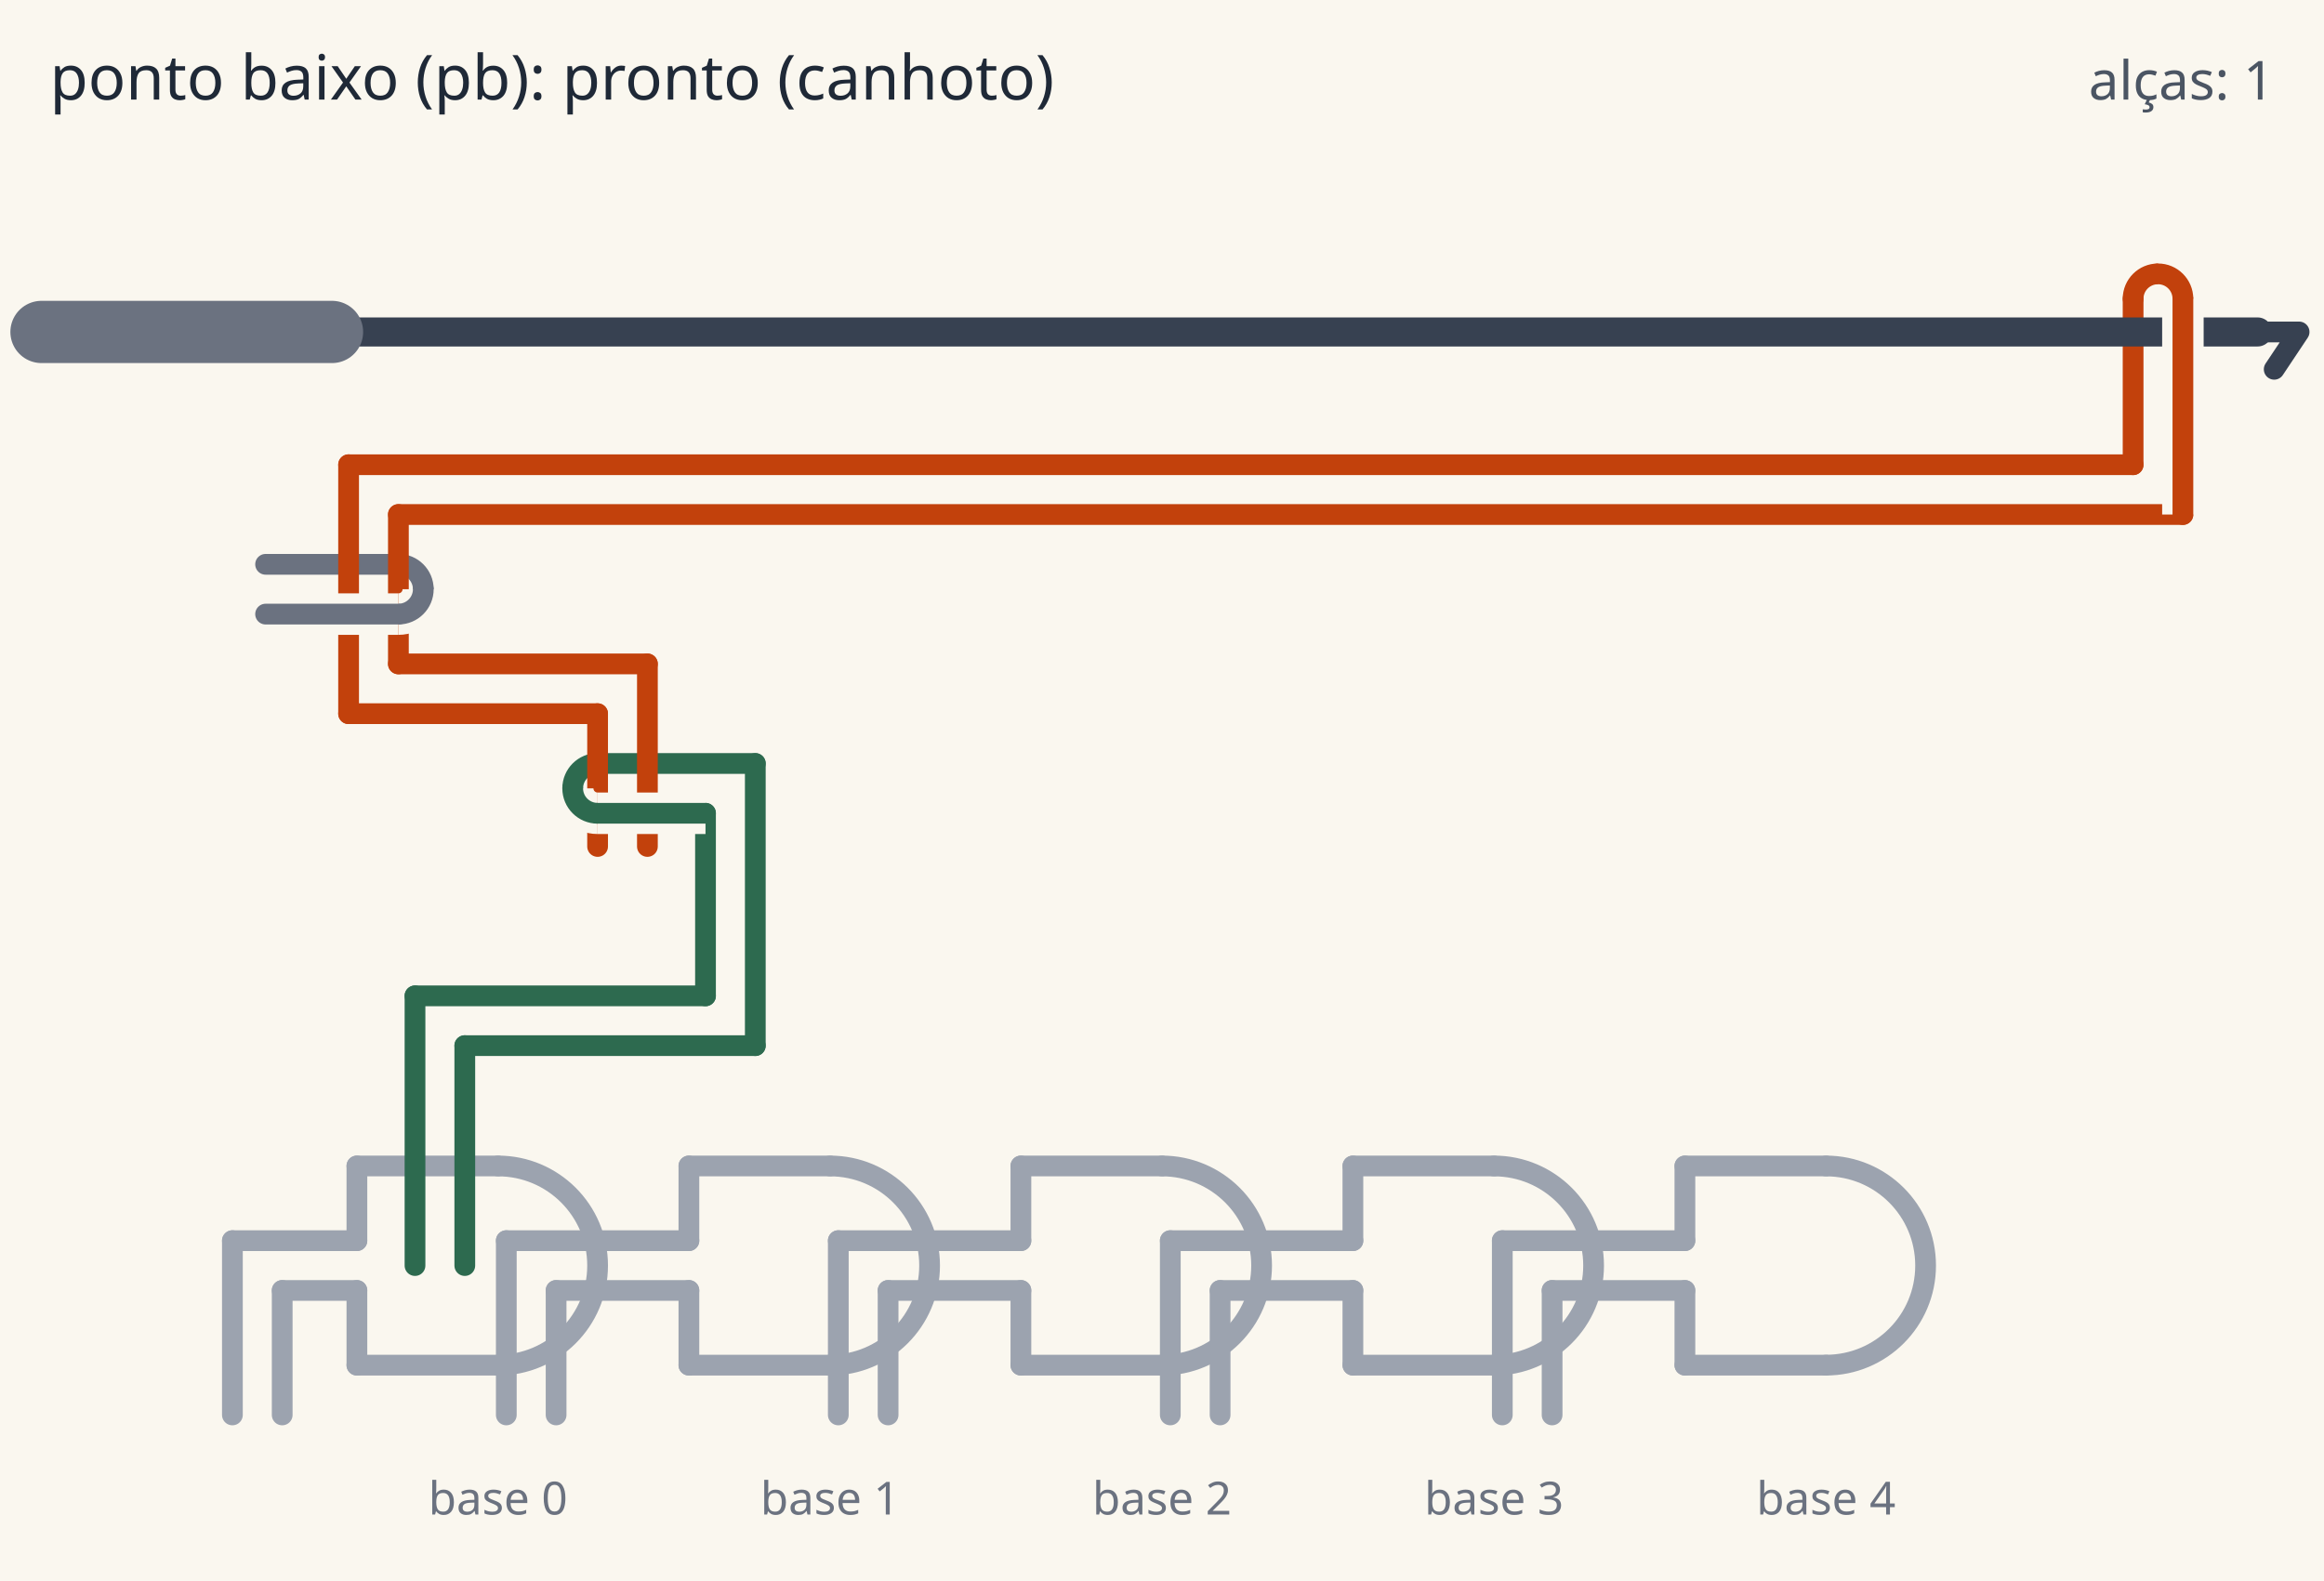
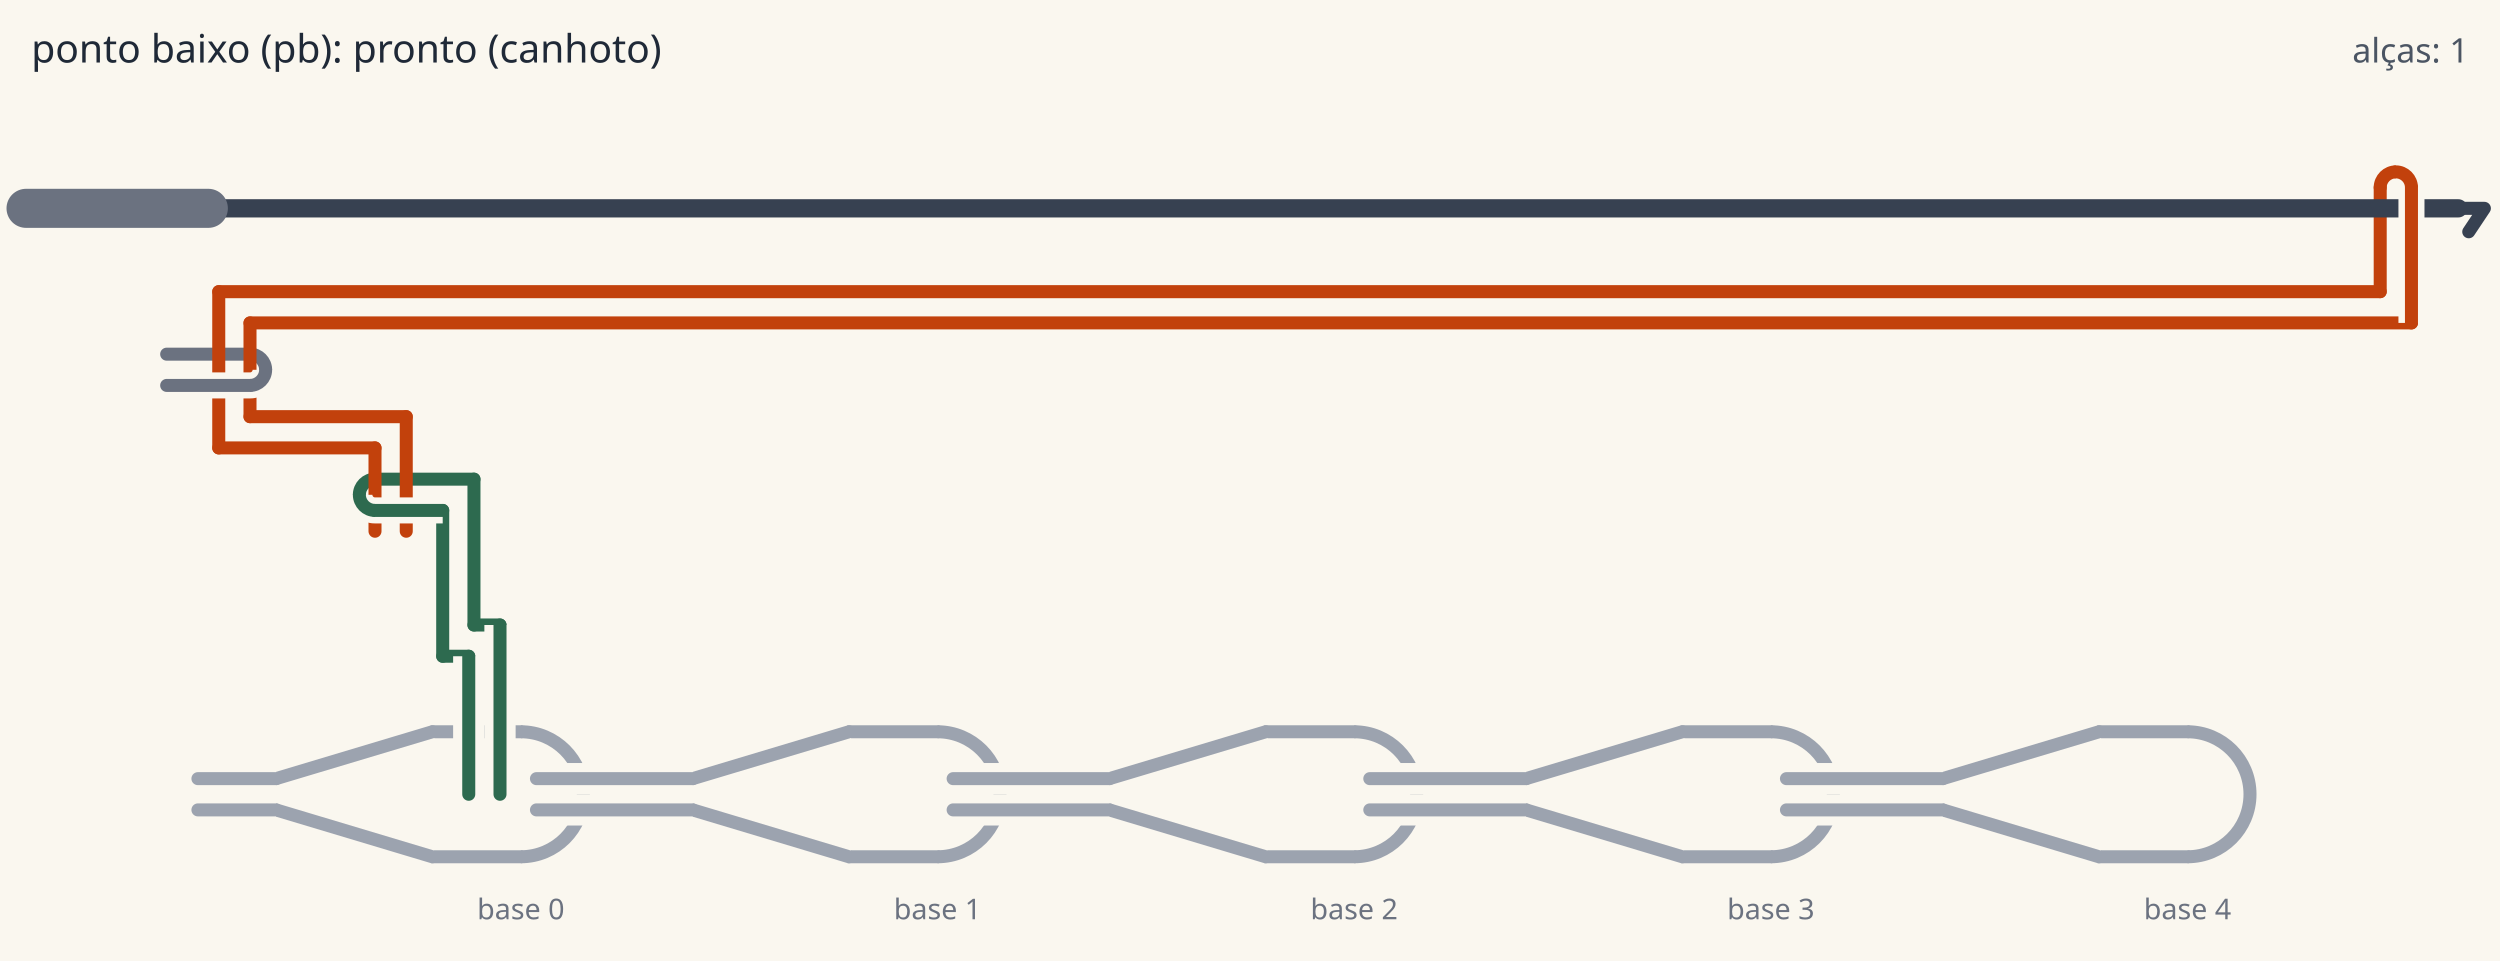
- <svg xmlns="http://www.w3.org/2000/svg" viewBox="0 0 560.0 381.0" width="560.0" height="381.0" font-family="sans-serif">
+ <svg xmlns="http://www.w3.org/2000/svg" viewBox="0 0 960.0 369.0" width="960.0" height="369.0" font-family="sans-serif">
  <rect width="100%" height="100%" fill="#faf7ef" />
  <text x="12" y="24" font-size="15" fill="#1f2937">ponto baixo (pb): pronto (canhoto)</text>
-   <text x="548.0" y="24" font-size="13" text-anchor="end" fill="#4b5563">alças: 1</text>
-   <text x="120.0" y="365.0" font-size="11" text-anchor="middle" fill="#6b7280">base 0</text>
-   <text x="200.0" y="365.0" font-size="11" text-anchor="middle" fill="#6b7280">base 1</text>
-   <text x="280.0" y="365.0" font-size="11" text-anchor="middle" fill="#6b7280">base 2</text>
-   <text x="360.0" y="365.0" font-size="11" text-anchor="middle" fill="#6b7280">base 3</text>
-   <text x="440.0" y="365.0" font-size="11" text-anchor="middle" fill="#6b7280">base 4</text>
+   <text x="948.0" y="24" font-size="13" text-anchor="end" fill="#4b5563">alças: 1</text>
+   <text x="200.0" y="353.0" font-size="11" text-anchor="middle" fill="#6b7280">base 0</text>
+   <text x="360.0" y="353.0" font-size="11" text-anchor="middle" fill="#6b7280">base 1</text>
+   <text x="520.0" y="353.0" font-size="11" text-anchor="middle" fill="#6b7280">base 2</text>
+   <text x="680.0" y="353.0" font-size="11" text-anchor="middle" fill="#6b7280">base 3</text>
+   <text x="840.0" y="353.0" font-size="11" text-anchor="middle" fill="#6b7280">base 4</text>
  <path data-bend="0" data-side="back" d="M 96.0 136.0 A 6 6 0 0 1 102.0 142.0" fill="none" stroke="#6b7280" stroke-width="5" stroke-linecap="round" />
  <line data-pair="0" data-side="back" data-seg="0" data-loop="0" data-kind="initial" data-on-hook="0" data-part="back" data-cx="96.0" data-cy="142.0" data-hx="83.0" data-hw="19.0" x1="96.0" y1="136.0" x2="64.0" y2="136.0" stroke="#6b7280" stroke-width="5" stroke-linecap="round" />
  <path data-bend="1" data-side="back" d="M 144.0 184.0 A 6 6 0 0 0 138.0 190.0" fill="none" stroke="#2d6a4f" stroke-width="5" stroke-linecap="round" />
  <line data-pair="1" data-side="back" data-seg="0" data-loop="1" data-kind="pulled" data-on-hook="0" data-part="back" data-cx="144.0" data-cy="190.0" data-hx="157.0" data-hw="19.0" x1="144.0" y1="184.0" x2="182.0" y2="184.0" stroke="#2d6a4f" stroke-width="5" stroke-linecap="round" />
-   <path data-bend="2" data-side="back" d="M 514.0 72 A 6 6 0 0 1 520.0 66" fill="none" stroke="#c2410c" stroke-width="5" stroke-linecap="round" />
-   <line data-pair="2" data-side="back" data-seg="0" data-strand="2" data-draw="1" data-loop="2" data-kind="yo" data-on-hook="1" data-part="back" data-cx="520.0" data-cy="80" x1="514.0" y1="72.0" x2="514.0" y2="112.0" stroke="#c2410c" stroke-width="5" stroke-linecap="round" />
-   <line data-hook="1" x1="16.0" y1="80" x2="544.0" y2="80" stroke="#374151" stroke-width="7" stroke-linecap="round" />
+   <path data-bend="2" data-side="back" d="M 914.0 72 A 6 6 0 0 1 920.0 66" fill="none" stroke="#c2410c" stroke-width="5" stroke-linecap="round" />
+   <line data-pair="2" data-side="back" data-seg="0" data-strand="2" data-draw="1" data-loop="2" data-kind="yo" data-on-hook="1" data-part="back" data-cx="920.0" data-cy="80" x1="914.0" y1="72.0" x2="914.0" y2="112.0" stroke="#c2410c" stroke-width="5" stroke-linecap="round" />
+   <line data-hook="1" x1="16.0" y1="80" x2="944.0" y2="80" stroke="#374151" stroke-width="7" stroke-linecap="round" />
  <line data-hook-handle="1" x1="10.0" y1="80" x2="80.0" y2="80" stroke="#6b7280" stroke-width="15" stroke-linecap="round" />
-   <path data-hook-tip="1" d="M 542.0 80 L 554.0 80 L 548.0 89" fill="none" stroke="#374151" stroke-width="5" stroke-linecap="round" stroke-linejoin="round" />
-   <path data-base-top="0" data-cx="120.0" data-cy="305.0" data-hx="115.0" data-hw="21.0" d="M 120.0 281.0 A 24 24 0 0 1 120.0 329.0" fill="none" stroke="#9ca3af" stroke-width="5" stroke-linecap="round" />
-   <path data-base-top="1" data-cx="200.0" data-cy="305.0" data-hx="195.0" data-hw="21.0" d="M 200.0 281.0 A 24 24 0 0 1 200.0 329.0" fill="none" stroke="#9ca3af" stroke-width="5" stroke-linecap="round" />
-   <path data-base-top="2" data-cx="280.0" data-cy="305.0" data-hx="275.0" data-hw="21.0" d="M 280.0 281.0 A 24 24 0 0 1 280.0 329.0" fill="none" stroke="#9ca3af" stroke-width="5" stroke-linecap="round" />
-   <path data-base-top="3" data-cx="360.0" data-cy="305.0" data-hx="355.0" data-hw="21.0" d="M 360.0 281.0 A 24 24 0 0 1 360.0 329.0" fill="none" stroke="#9ca3af" stroke-width="5" stroke-linecap="round" />
-   <path data-base-top="4" data-cx="440.0" data-cy="305.0" data-hx="435.0" data-hw="21.0" d="M 440.0 281.0 A 24 24 0 0 1 440.0 329.0" fill="none" stroke="#9ca3af" stroke-width="5" stroke-linecap="round" />
-   <line data-base-line="0" data-seg="0" x1="120.0" y1="281.0" x2="86.0" y2="281.0" stroke="#9ca3af" stroke-width="5" stroke-linecap="round" />
-   <line data-base-line="0" data-seg="1" x1="86.0" y1="281.0" x2="86.0" y2="299.0" stroke="#9ca3af" stroke-width="5" stroke-linecap="round" />
-   <line data-base-line="0" data-seg="2" x1="86.0" y1="299.0" x2="56.0" y2="299.0" stroke="#9ca3af" stroke-width="5" stroke-linecap="round" />
-   <line data-base-line="0" data-seg="3" x1="56.0" y1="299.0" x2="56.0" y2="341.0" stroke="#9ca3af" stroke-width="5" stroke-linecap="round" />
-   <line data-base-line="0" data-seg="4" x1="120.0" y1="329.0" x2="86.0" y2="329.0" stroke="#9ca3af" stroke-width="5" stroke-linecap="round" />
-   <line data-base-line="0" data-seg="5" x1="86.0" y1="329.0" x2="86.0" y2="311.0" stroke="#9ca3af" stroke-width="5" stroke-linecap="round" />
-   <line data-base-line="0" data-seg="6" x1="86.0" y1="311.0" x2="68.0" y2="311.0" stroke="#9ca3af" stroke-width="5" stroke-linecap="round" />
-   <line data-base-line="0" data-seg="7" x1="68.0" y1="311.0" x2="68.0" y2="341.0" stroke="#9ca3af" stroke-width="5" stroke-linecap="round" />
-   <line data-base-line="1" data-seg="0" x1="200.0" y1="281.0" x2="166.0" y2="281.0" stroke="#9ca3af" stroke-width="5" stroke-linecap="round" />
-   <line data-base-line="1" data-seg="1" x1="166.0" y1="281.0" x2="166.0" y2="299.0" stroke="#9ca3af" stroke-width="5" stroke-linecap="round" />
-   <line data-base-line="1" data-seg="2" x1="166.0" y1="299.0" x2="122.0" y2="299.0" stroke="#9ca3af" stroke-width="5" stroke-linecap="round" />
-   <line data-base-line="1" data-seg="3" x1="122.0" y1="299.0" x2="122.0" y2="341.0" stroke="#9ca3af" stroke-width="5" stroke-linecap="round" />
-   <line data-base-line="1" data-seg="4" x1="200.0" y1="329.0" x2="166.0" y2="329.0" stroke="#9ca3af" stroke-width="5" stroke-linecap="round" />
-   <line data-base-line="1" data-seg="5" x1="166.0" y1="329.0" x2="166.0" y2="311.0" stroke="#9ca3af" stroke-width="5" stroke-linecap="round" />
-   <line data-base-line="1" data-seg="6" x1="166.0" y1="311.0" x2="134.0" y2="311.0" stroke="#9ca3af" stroke-width="5" stroke-linecap="round" />
-   <line data-base-line="1" data-seg="7" x1="134.0" y1="311.0" x2="134.0" y2="341.0" stroke="#9ca3af" stroke-width="5" stroke-linecap="round" />
-   <line data-base-line="2" data-seg="0" x1="280.0" y1="281.0" x2="246.0" y2="281.0" stroke="#9ca3af" stroke-width="5" stroke-linecap="round" />
-   <line data-base-line="2" data-seg="1" x1="246.0" y1="281.0" x2="246.0" y2="299.0" stroke="#9ca3af" stroke-width="5" stroke-linecap="round" />
-   <line data-base-line="2" data-seg="2" x1="246.0" y1="299.0" x2="202.0" y2="299.0" stroke="#9ca3af" stroke-width="5" stroke-linecap="round" />
-   <line data-base-line="2" data-seg="3" x1="202.0" y1="299.0" x2="202.0" y2="341.0" stroke="#9ca3af" stroke-width="5" stroke-linecap="round" />
-   <line data-base-line="2" data-seg="4" x1="280.0" y1="329.0" x2="246.0" y2="329.0" stroke="#9ca3af" stroke-width="5" stroke-linecap="round" />
-   <line data-base-line="2" data-seg="5" x1="246.0" y1="329.0" x2="246.0" y2="311.0" stroke="#9ca3af" stroke-width="5" stroke-linecap="round" />
-   <line data-base-line="2" data-seg="6" x1="246.0" y1="311.0" x2="214.0" y2="311.0" stroke="#9ca3af" stroke-width="5" stroke-linecap="round" />
-   <line data-base-line="2" data-seg="7" x1="214.0" y1="311.0" x2="214.0" y2="341.0" stroke="#9ca3af" stroke-width="5" stroke-linecap="round" />
-   <line data-base-line="3" data-seg="0" x1="360.0" y1="281.0" x2="326.0" y2="281.0" stroke="#9ca3af" stroke-width="5" stroke-linecap="round" />
-   <line data-base-line="3" data-seg="1" x1="326.0" y1="281.0" x2="326.0" y2="299.0" stroke="#9ca3af" stroke-width="5" stroke-linecap="round" />
-   <line data-base-line="3" data-seg="2" x1="326.0" y1="299.0" x2="282.0" y2="299.0" stroke="#9ca3af" stroke-width="5" stroke-linecap="round" />
-   <line data-base-line="3" data-seg="3" x1="282.0" y1="299.0" x2="282.0" y2="341.0" stroke="#9ca3af" stroke-width="5" stroke-linecap="round" />
-   <line data-base-line="3" data-seg="4" x1="360.0" y1="329.0" x2="326.0" y2="329.0" stroke="#9ca3af" stroke-width="5" stroke-linecap="round" />
-   <line data-base-line="3" data-seg="5" x1="326.0" y1="329.0" x2="326.0" y2="311.0" stroke="#9ca3af" stroke-width="5" stroke-linecap="round" />
-   <line data-base-line="3" data-seg="6" x1="326.0" y1="311.0" x2="294.0" y2="311.0" stroke="#9ca3af" stroke-width="5" stroke-linecap="round" />
-   <line data-base-line="3" data-seg="7" x1="294.0" y1="311.0" x2="294.0" y2="341.0" stroke="#9ca3af" stroke-width="5" stroke-linecap="round" />
-   <line data-base-line="4" data-seg="0" x1="440.0" y1="281.0" x2="406.0" y2="281.0" stroke="#9ca3af" stroke-width="5" stroke-linecap="round" />
-   <line data-base-line="4" data-seg="1" x1="406.0" y1="281.0" x2="406.0" y2="299.0" stroke="#9ca3af" stroke-width="5" stroke-linecap="round" />
-   <line data-base-line="4" data-seg="2" x1="406.0" y1="299.0" x2="362.0" y2="299.0" stroke="#9ca3af" stroke-width="5" stroke-linecap="round" />
-   <line data-base-line="4" data-seg="3" x1="362.0" y1="299.0" x2="362.0" y2="341.0" stroke="#9ca3af" stroke-width="5" stroke-linecap="round" />
-   <line data-base-line="4" data-seg="4" x1="440.0" y1="329.0" x2="406.0" y2="329.0" stroke="#9ca3af" stroke-width="5" stroke-linecap="round" />
-   <line data-base-line="4" data-seg="5" x1="406.0" y1="329.0" x2="406.0" y2="311.0" stroke="#9ca3af" stroke-width="5" stroke-linecap="round" />
-   <line data-base-line="4" data-seg="6" x1="406.0" y1="311.0" x2="374.0" y2="311.0" stroke="#9ca3af" stroke-width="5" stroke-linecap="round" />
-   <line data-base-line="4" data-seg="7" x1="374.0" y1="311.0" x2="374.0" y2="341.0" stroke="#9ca3af" stroke-width="5" stroke-linecap="round" />
-   <line data-pair="1" data-side="back" data-seg="1" data-leg="1" data-base="0" x1="182.0" y1="184.0" x2="182.0" y2="252.0" stroke="#2d6a4f" stroke-width="5" stroke-linecap="round" />
-   <line data-pair="1" data-side="back" data-seg="2" data-leg="1" data-base="0" x1="182.0" y1="252.0" x2="112.0" y2="252.0" stroke="#2d6a4f" stroke-width="5" stroke-linecap="round" />
-   <line data-pair="1" data-side="back" data-seg="3" data-leg="1" data-base="0" x1="112.0" y1="252.0" x2="112.0" y2="305.0" stroke="#2d6a4f" stroke-width="5" stroke-linecap="round" />
-   <line data-pair="1" data-side="front" data-seg="1" data-leg="1" data-base="0" x1="170.0" y1="196.0" x2="170.0" y2="240.0" stroke="#2d6a4f" stroke-width="5" stroke-linecap="round" />
-   <line data-pair="1" data-side="front" data-seg="2" data-leg="1" data-base="0" x1="170.0" y1="240.0" x2="100.0" y2="240.0" stroke="#2d6a4f" stroke-width="5" stroke-linecap="round" />
-   <line data-pair="1" data-side="front" data-seg="3" data-leg="1" data-base="0" x1="100.0" y1="240.0" x2="100.0" y2="305.0" stroke="#2d6a4f" stroke-width="5" stroke-linecap="round" />
-   <line data-pair="2" data-side="back" data-seg="1" data-strand="2" data-draw="1" x1="514.0" y1="112.0" x2="84.0" y2="112.0" stroke="#c2410c" stroke-width="5" stroke-linecap="round" />
+   <path data-hook-tip="1" d="M 942.0 80 L 954.0 80 L 948.0 89" fill="none" stroke="#374151" stroke-width="5" stroke-linecap="round" stroke-linejoin="round" />
+   <path data-base-top="0" data-cx="200.0" data-cy="305.0" data-hx="195.0" data-hw="21.0" d="M 200.0 281.0 A 24 24 0 0 1 200.0 329.0" fill="none" stroke="#9ca3af" stroke-width="5" stroke-linecap="round" />
+   <path data-base-top="1" data-cx="360.0" data-cy="305.0" data-hx="355.0" data-hw="21.0" d="M 360.0 281.0 A 24 24 0 0 1 360.0 329.0" fill="none" stroke="#9ca3af" stroke-width="5" stroke-linecap="round" />
+   <path data-base-top="2" data-cx="520.0" data-cy="305.0" data-hx="515.0" data-hw="21.0" d="M 520.0 281.0 A 24 24 0 0 1 520.0 329.0" fill="none" stroke="#9ca3af" stroke-width="5" stroke-linecap="round" />
+   <path data-base-top="3" data-cx="680.0" data-cy="305.0" data-hx="675.0" data-hw="21.0" d="M 680.0 281.0 A 24 24 0 0 1 680.0 329.0" fill="none" stroke="#9ca3af" stroke-width="5" stroke-linecap="round" />
+   <path data-base-top="4" data-cx="840.0" data-cy="305.0" data-hx="835.0" data-hw="21.0" d="M 840.0 281.0 A 24 24 0 0 1 840.0 329.0" fill="none" stroke="#9ca3af" stroke-width="5" stroke-linecap="round" />
+   <line x1="200.0" y1="281.0" x2="166.0" y2="281.0" stroke="#faf7ef" stroke-width="12" stroke-linecap="butt" />
+   <line data-base-line="0" data-seg="0" x1="200.0" y1="281.0" x2="166.0" y2="281.0" stroke="#9ca3af" stroke-width="5" stroke-linecap="round" />
+   <line x1="166.0" y1="281.0" x2="106.0" y2="299.0" stroke="#faf7ef" stroke-width="12" stroke-linecap="butt" />
+   <line data-base-line="0" data-seg="1" x1="166.0" y1="281.0" x2="106.0" y2="299.0" stroke="#9ca3af" stroke-width="5" stroke-linecap="round" />
+   <line x1="106.0" y1="299.0" x2="76.0" y2="299.0" stroke="#faf7ef" stroke-width="12" stroke-linecap="butt" />
+   <line data-base-line="0" data-seg="2" x1="106.0" y1="299.0" x2="76.0" y2="299.0" stroke="#9ca3af" stroke-width="5" stroke-linecap="round" />
+   <line x1="200.0" y1="329.0" x2="166.0" y2="329.0" stroke="#faf7ef" stroke-width="12" stroke-linecap="butt" />
+   <line data-base-line="0" data-seg="3" x1="200.0" y1="329.0" x2="166.0" y2="329.0" stroke="#9ca3af" stroke-width="5" stroke-linecap="round" />
+   <line x1="166.0" y1="329.0" x2="106.0" y2="311.0" stroke="#faf7ef" stroke-width="12" stroke-linecap="butt" />
+   <line data-base-line="0" data-seg="4" x1="166.0" y1="329.0" x2="106.0" y2="311.0" stroke="#9ca3af" stroke-width="5" stroke-linecap="round" />
+   <line x1="106.0" y1="311.0" x2="76.0" y2="311.0" stroke="#faf7ef" stroke-width="12" stroke-linecap="butt" />
+   <line data-base-line="0" data-seg="5" x1="106.0" y1="311.0" x2="76.0" y2="311.0" stroke="#9ca3af" stroke-width="5" stroke-linecap="round" />
+   <line x1="360.0" y1="281.0" x2="326.0" y2="281.0" stroke="#faf7ef" stroke-width="12" stroke-linecap="butt" />
+   <line data-base-line="1" data-seg="0" x1="360.0" y1="281.0" x2="326.0" y2="281.0" stroke="#9ca3af" stroke-width="5" stroke-linecap="round" />
+   <line x1="326.0" y1="281.0" x2="266.0" y2="299.0" stroke="#faf7ef" stroke-width="12" stroke-linecap="butt" />
+   <line data-base-line="1" data-seg="1" x1="326.0" y1="281.0" x2="266.0" y2="299.0" stroke="#9ca3af" stroke-width="5" stroke-linecap="round" />
+   <line x1="266.0" y1="299.0" x2="206.0" y2="299.0" stroke="#faf7ef" stroke-width="12" stroke-linecap="butt" />
+   <line data-base-line="1" data-seg="2" x1="266.0" y1="299.0" x2="206.0" y2="299.0" stroke="#9ca3af" stroke-width="5" stroke-linecap="round" />
+   <line x1="360.0" y1="329.0" x2="326.0" y2="329.0" stroke="#faf7ef" stroke-width="12" stroke-linecap="butt" />
+   <line data-base-line="1" data-seg="3" x1="360.0" y1="329.0" x2="326.0" y2="329.0" stroke="#9ca3af" stroke-width="5" stroke-linecap="round" />
+   <line x1="326.0" y1="329.0" x2="266.0" y2="311.0" stroke="#faf7ef" stroke-width="12" stroke-linecap="butt" />
+   <line data-base-line="1" data-seg="4" x1="326.0" y1="329.0" x2="266.0" y2="311.0" stroke="#9ca3af" stroke-width="5" stroke-linecap="round" />
+   <line x1="266.0" y1="311.0" x2="206.0" y2="311.0" stroke="#faf7ef" stroke-width="12" stroke-linecap="butt" />
+   <line data-base-line="1" data-seg="5" x1="266.0" y1="311.0" x2="206.0" y2="311.0" stroke="#9ca3af" stroke-width="5" stroke-linecap="round" />
+   <line x1="520.0" y1="281.0" x2="486.0" y2="281.0" stroke="#faf7ef" stroke-width="12" stroke-linecap="butt" />
+   <line data-base-line="2" data-seg="0" x1="520.0" y1="281.0" x2="486.0" y2="281.0" stroke="#9ca3af" stroke-width="5" stroke-linecap="round" />
+   <line x1="486.0" y1="281.0" x2="426.0" y2="299.0" stroke="#faf7ef" stroke-width="12" stroke-linecap="butt" />
+   <line data-base-line="2" data-seg="1" x1="486.0" y1="281.0" x2="426.0" y2="299.0" stroke="#9ca3af" stroke-width="5" stroke-linecap="round" />
+   <line x1="426.0" y1="299.0" x2="366.0" y2="299.0" stroke="#faf7ef" stroke-width="12" stroke-linecap="butt" />
+   <line data-base-line="2" data-seg="2" x1="426.0" y1="299.0" x2="366.0" y2="299.0" stroke="#9ca3af" stroke-width="5" stroke-linecap="round" />
+   <line x1="520.0" y1="329.0" x2="486.0" y2="329.0" stroke="#faf7ef" stroke-width="12" stroke-linecap="butt" />
+   <line data-base-line="2" data-seg="3" x1="520.0" y1="329.0" x2="486.0" y2="329.0" stroke="#9ca3af" stroke-width="5" stroke-linecap="round" />
+   <line x1="486.0" y1="329.0" x2="426.0" y2="311.0" stroke="#faf7ef" stroke-width="12" stroke-linecap="butt" />
+   <line data-base-line="2" data-seg="4" x1="486.0" y1="329.0" x2="426.0" y2="311.0" stroke="#9ca3af" stroke-width="5" stroke-linecap="round" />
+   <line x1="426.0" y1="311.0" x2="366.0" y2="311.0" stroke="#faf7ef" stroke-width="12" stroke-linecap="butt" />
+   <line data-base-line="2" data-seg="5" x1="426.0" y1="311.0" x2="366.0" y2="311.0" stroke="#9ca3af" stroke-width="5" stroke-linecap="round" />
+   <line x1="680.0" y1="281.0" x2="646.0" y2="281.0" stroke="#faf7ef" stroke-width="12" stroke-linecap="butt" />
+   <line data-base-line="3" data-seg="0" x1="680.0" y1="281.0" x2="646.0" y2="281.0" stroke="#9ca3af" stroke-width="5" stroke-linecap="round" />
+   <line x1="646.0" y1="281.0" x2="586.0" y2="299.0" stroke="#faf7ef" stroke-width="12" stroke-linecap="butt" />
+   <line data-base-line="3" data-seg="1" x1="646.0" y1="281.0" x2="586.0" y2="299.0" stroke="#9ca3af" stroke-width="5" stroke-linecap="round" />
+   <line x1="586.0" y1="299.0" x2="526.0" y2="299.0" stroke="#faf7ef" stroke-width="12" stroke-linecap="butt" />
+   <line data-base-line="3" data-seg="2" x1="586.0" y1="299.0" x2="526.0" y2="299.0" stroke="#9ca3af" stroke-width="5" stroke-linecap="round" />
+   <line x1="680.0" y1="329.0" x2="646.0" y2="329.0" stroke="#faf7ef" stroke-width="12" stroke-linecap="butt" />
+   <line data-base-line="3" data-seg="3" x1="680.0" y1="329.0" x2="646.0" y2="329.0" stroke="#9ca3af" stroke-width="5" stroke-linecap="round" />
+   <line x1="646.0" y1="329.0" x2="586.0" y2="311.0" stroke="#faf7ef" stroke-width="12" stroke-linecap="butt" />
+   <line data-base-line="3" data-seg="4" x1="646.0" y1="329.0" x2="586.0" y2="311.0" stroke="#9ca3af" stroke-width="5" stroke-linecap="round" />
+   <line x1="586.0" y1="311.0" x2="526.0" y2="311.0" stroke="#faf7ef" stroke-width="12" stroke-linecap="butt" />
+   <line data-base-line="3" data-seg="5" x1="586.0" y1="311.0" x2="526.0" y2="311.0" stroke="#9ca3af" stroke-width="5" stroke-linecap="round" />
+   <line x1="840.0" y1="281.0" x2="806.0" y2="281.0" stroke="#faf7ef" stroke-width="12" stroke-linecap="butt" />
+   <line data-base-line="4" data-seg="0" x1="840.0" y1="281.0" x2="806.0" y2="281.0" stroke="#9ca3af" stroke-width="5" stroke-linecap="round" />
+   <line x1="806.0" y1="281.0" x2="746.0" y2="299.0" stroke="#faf7ef" stroke-width="12" stroke-linecap="butt" />
+   <line data-base-line="4" data-seg="1" x1="806.0" y1="281.0" x2="746.0" y2="299.0" stroke="#9ca3af" stroke-width="5" stroke-linecap="round" />
+   <line x1="746.0" y1="299.0" x2="686.0" y2="299.0" stroke="#faf7ef" stroke-width="12" stroke-linecap="butt" />
+   <line data-base-line="4" data-seg="2" x1="746.0" y1="299.0" x2="686.0" y2="299.0" stroke="#9ca3af" stroke-width="5" stroke-linecap="round" />
+   <line x1="840.0" y1="329.0" x2="806.0" y2="329.0" stroke="#faf7ef" stroke-width="12" stroke-linecap="butt" />
+   <line data-base-line="4" data-seg="3" x1="840.0" y1="329.0" x2="806.0" y2="329.0" stroke="#9ca3af" stroke-width="5" stroke-linecap="round" />
+   <line x1="806.0" y1="329.0" x2="746.0" y2="311.0" stroke="#faf7ef" stroke-width="12" stroke-linecap="butt" />
+   <line data-base-line="4" data-seg="4" x1="806.0" y1="329.0" x2="746.0" y2="311.0" stroke="#9ca3af" stroke-width="5" stroke-linecap="round" />
+   <line x1="746.0" y1="311.0" x2="686.0" y2="311.0" stroke="#faf7ef" stroke-width="12" stroke-linecap="butt" />
+   <line data-base-line="4" data-seg="5" x1="746.0" y1="311.0" x2="686.0" y2="311.0" stroke="#9ca3af" stroke-width="5" stroke-linecap="round" />
+   <line data-pair="1" data-side="back" data-seg="1" data-leg="1" data-base="0" x1="182.0" y1="184.0" x2="182.0" y2="240.0" stroke="#2d6a4f" stroke-width="5" stroke-linecap="round" />
+   <line data-pair="1" data-side="back" data-seg="2" data-leg="1" data-base="0" x1="182.0" y1="240.0" x2="192.0" y2="240.0" stroke="#2d6a4f" stroke-width="5" stroke-linecap="round" />
+   <line x1="192.0" y1="240.0" x2="192.0" y2="305.0" stroke="#faf7ef" stroke-width="12" stroke-linecap="butt" />
+   <line data-pair="1" data-side="back" data-seg="3" data-leg="1" data-base="0" x1="192.0" y1="240.0" x2="192.0" y2="305.0" stroke="#2d6a4f" stroke-width="5" stroke-linecap="round" />
+   <line data-pair="1" data-side="front" data-seg="1" data-leg="1" data-base="0" x1="170.0" y1="196.0" x2="170.0" y2="252.0" stroke="#2d6a4f" stroke-width="5" stroke-linecap="round" />
+   <line data-pair="1" data-side="front" data-seg="2" data-leg="1" data-base="0" x1="170.0" y1="252.0" x2="180.0" y2="252.0" stroke="#2d6a4f" stroke-width="5" stroke-linecap="round" />
+   <line x1="180.0" y1="252.0" x2="180.0" y2="305.0" stroke="#faf7ef" stroke-width="12" stroke-linecap="butt" />
+   <line data-pair="1" data-side="front" data-seg="3" data-leg="1" data-base="0" x1="180.0" y1="252.0" x2="180.0" y2="305.0" stroke="#2d6a4f" stroke-width="5" stroke-linecap="round" />
+   <line data-pair="2" data-side="back" data-seg="1" data-strand="2" data-draw="1" x1="914.0" y1="112.0" x2="84.0" y2="112.0" stroke="#c2410c" stroke-width="5" stroke-linecap="round" />
  <line data-pair="2" data-side="back" data-seg="2" data-strand="2" data-draw="1" data-through="0" x1="84.0" y1="112.0" x2="84.0" y2="172.0" stroke="#c2410c" stroke-width="5" stroke-linecap="round" />
  <line data-pair="2" data-side="back" data-seg="3" data-strand="2" data-draw="1" x1="84.0" y1="172.0" x2="144.0" y2="172.0" stroke="#c2410c" stroke-width="5" stroke-linecap="round" />
  <line data-pair="2" data-side="back" data-seg="4" data-strand="2" data-draw="1" data-through="1" x1="144.0" y1="172.0" x2="144.0" y2="204.0" stroke="#c2410c" stroke-width="5" stroke-linecap="round" />
-   <line data-pair="2" data-side="front" data-seg="1" data-strand="2" data-draw="1" x1="526.0" y1="124.0" x2="96.0" y2="124.0" stroke="#c2410c" stroke-width="5" stroke-linecap="round" />
+   <line data-pair="2" data-side="front" data-seg="1" data-strand="2" data-draw="1" x1="926.0" y1="124.0" x2="96.0" y2="124.0" stroke="#c2410c" stroke-width="5" stroke-linecap="round" />
  <line data-pair="2" data-side="front" data-seg="2" data-strand="2" data-draw="1" data-through="0" x1="96.0" y1="124.0" x2="96.0" y2="160.0" stroke="#c2410c" stroke-width="5" stroke-linecap="round" />
  <line data-pair="2" data-side="front" data-seg="3" data-strand="2" data-draw="1" x1="96.0" y1="160.0" x2="156.0" y2="160.0" stroke="#c2410c" stroke-width="5" stroke-linecap="round" />
  <line data-pair="2" data-side="front" data-seg="4" data-strand="2" data-draw="1" data-through="1" x1="156.0" y1="160.0" x2="156.0" y2="204.0" stroke="#c2410c" stroke-width="5" stroke-linecap="round" />
  <path d="M 102.0 142.0 A 6 6 0 0 1 96.0 148.0" stroke="#faf7ef" stroke-width="10" stroke-linecap="butt" fill="none" />
  <path data-bend="0" data-side="front" d="M 102.0 142.0 A 6 6 0 0 1 96.0 148.0" fill="none" stroke="#6b7280" stroke-width="5" stroke-linecap="round" />
  <line x1="96.0" y1="148.0" x2="64.0" y2="148.0" stroke="#faf7ef" stroke-width="10" stroke-linecap="butt" fill="none" />
  <line data-pair="0" data-side="front" data-seg="0" data-loop="0" data-kind="initial" data-on-hook="0" data-part="front" data-cx="96.0" data-cy="142.0" data-hx="83.0" data-hw="19.0" x1="96.0" y1="148.0" x2="64.0" y2="148.0" stroke="#6b7280" stroke-width="5" stroke-linecap="round" />
  <path d="M 138.0 190.0 A 6 6 0 0 0 144.0 196.0" stroke="#faf7ef" stroke-width="10" stroke-linecap="butt" fill="none" />
  <path data-bend="1" data-side="front" d="M 138.0 190.0 A 6 6 0 0 0 144.0 196.0" fill="none" stroke="#2d6a4f" stroke-width="5" stroke-linecap="round" />
  <line x1="144.0" y1="196.0" x2="170.0" y2="196.0" stroke="#faf7ef" stroke-width="10" stroke-linecap="butt" fill="none" />
  <line data-pair="1" data-side="front" data-seg="0" data-loop="1" data-kind="pulled" data-on-hook="0" data-part="front" data-cx="144.0" data-cy="190.0" data-hx="157.0" data-hw="19.0" x1="144.0" y1="196.0" x2="170.0" y2="196.0" stroke="#2d6a4f" stroke-width="5" stroke-linecap="round" />
-   <path d="M 520.0 66 A 6 6 0 0 1 526.0 72" stroke="#faf7ef" stroke-width="10" stroke-linecap="butt" fill="none" />
-   <path data-bend="2" data-side="front" d="M 520.0 66 A 6 6 0 0 1 526.0 72" fill="none" stroke="#c2410c" stroke-width="5" stroke-linecap="round" />
-   <line x1="526.0" y1="72.0" x2="526.0" y2="124.0" stroke="#faf7ef" stroke-width="10" stroke-linecap="butt" fill="none" />
-   <line data-pair="2" data-side="front" data-seg="0" data-strand="2" data-draw="1" data-loop="2" data-kind="yo" data-on-hook="1" data-part="front" data-cx="520.0" data-cy="80" x1="526.0" y1="72.0" x2="526.0" y2="124.0" stroke="#c2410c" stroke-width="5" stroke-linecap="round" />
+   <path d="M 920.0 66 A 6 6 0 0 1 926.0 72" stroke="#faf7ef" stroke-width="10" stroke-linecap="butt" fill="none" />
+   <path data-bend="2" data-side="front" d="M 920.0 66 A 6 6 0 0 1 926.0 72" fill="none" stroke="#c2410c" stroke-width="5" stroke-linecap="round" />
+   <line x1="926.0" y1="72.0" x2="926.0" y2="124.0" stroke="#faf7ef" stroke-width="10" stroke-linecap="butt" fill="none" />
+   <line data-pair="2" data-side="front" data-seg="0" data-strand="2" data-draw="1" data-loop="2" data-kind="yo" data-on-hook="1" data-part="front" data-cx="920.0" data-cy="80" x1="926.0" y1="72.0" x2="926.0" y2="124.0" stroke="#c2410c" stroke-width="5" stroke-linecap="round" />
</svg>
